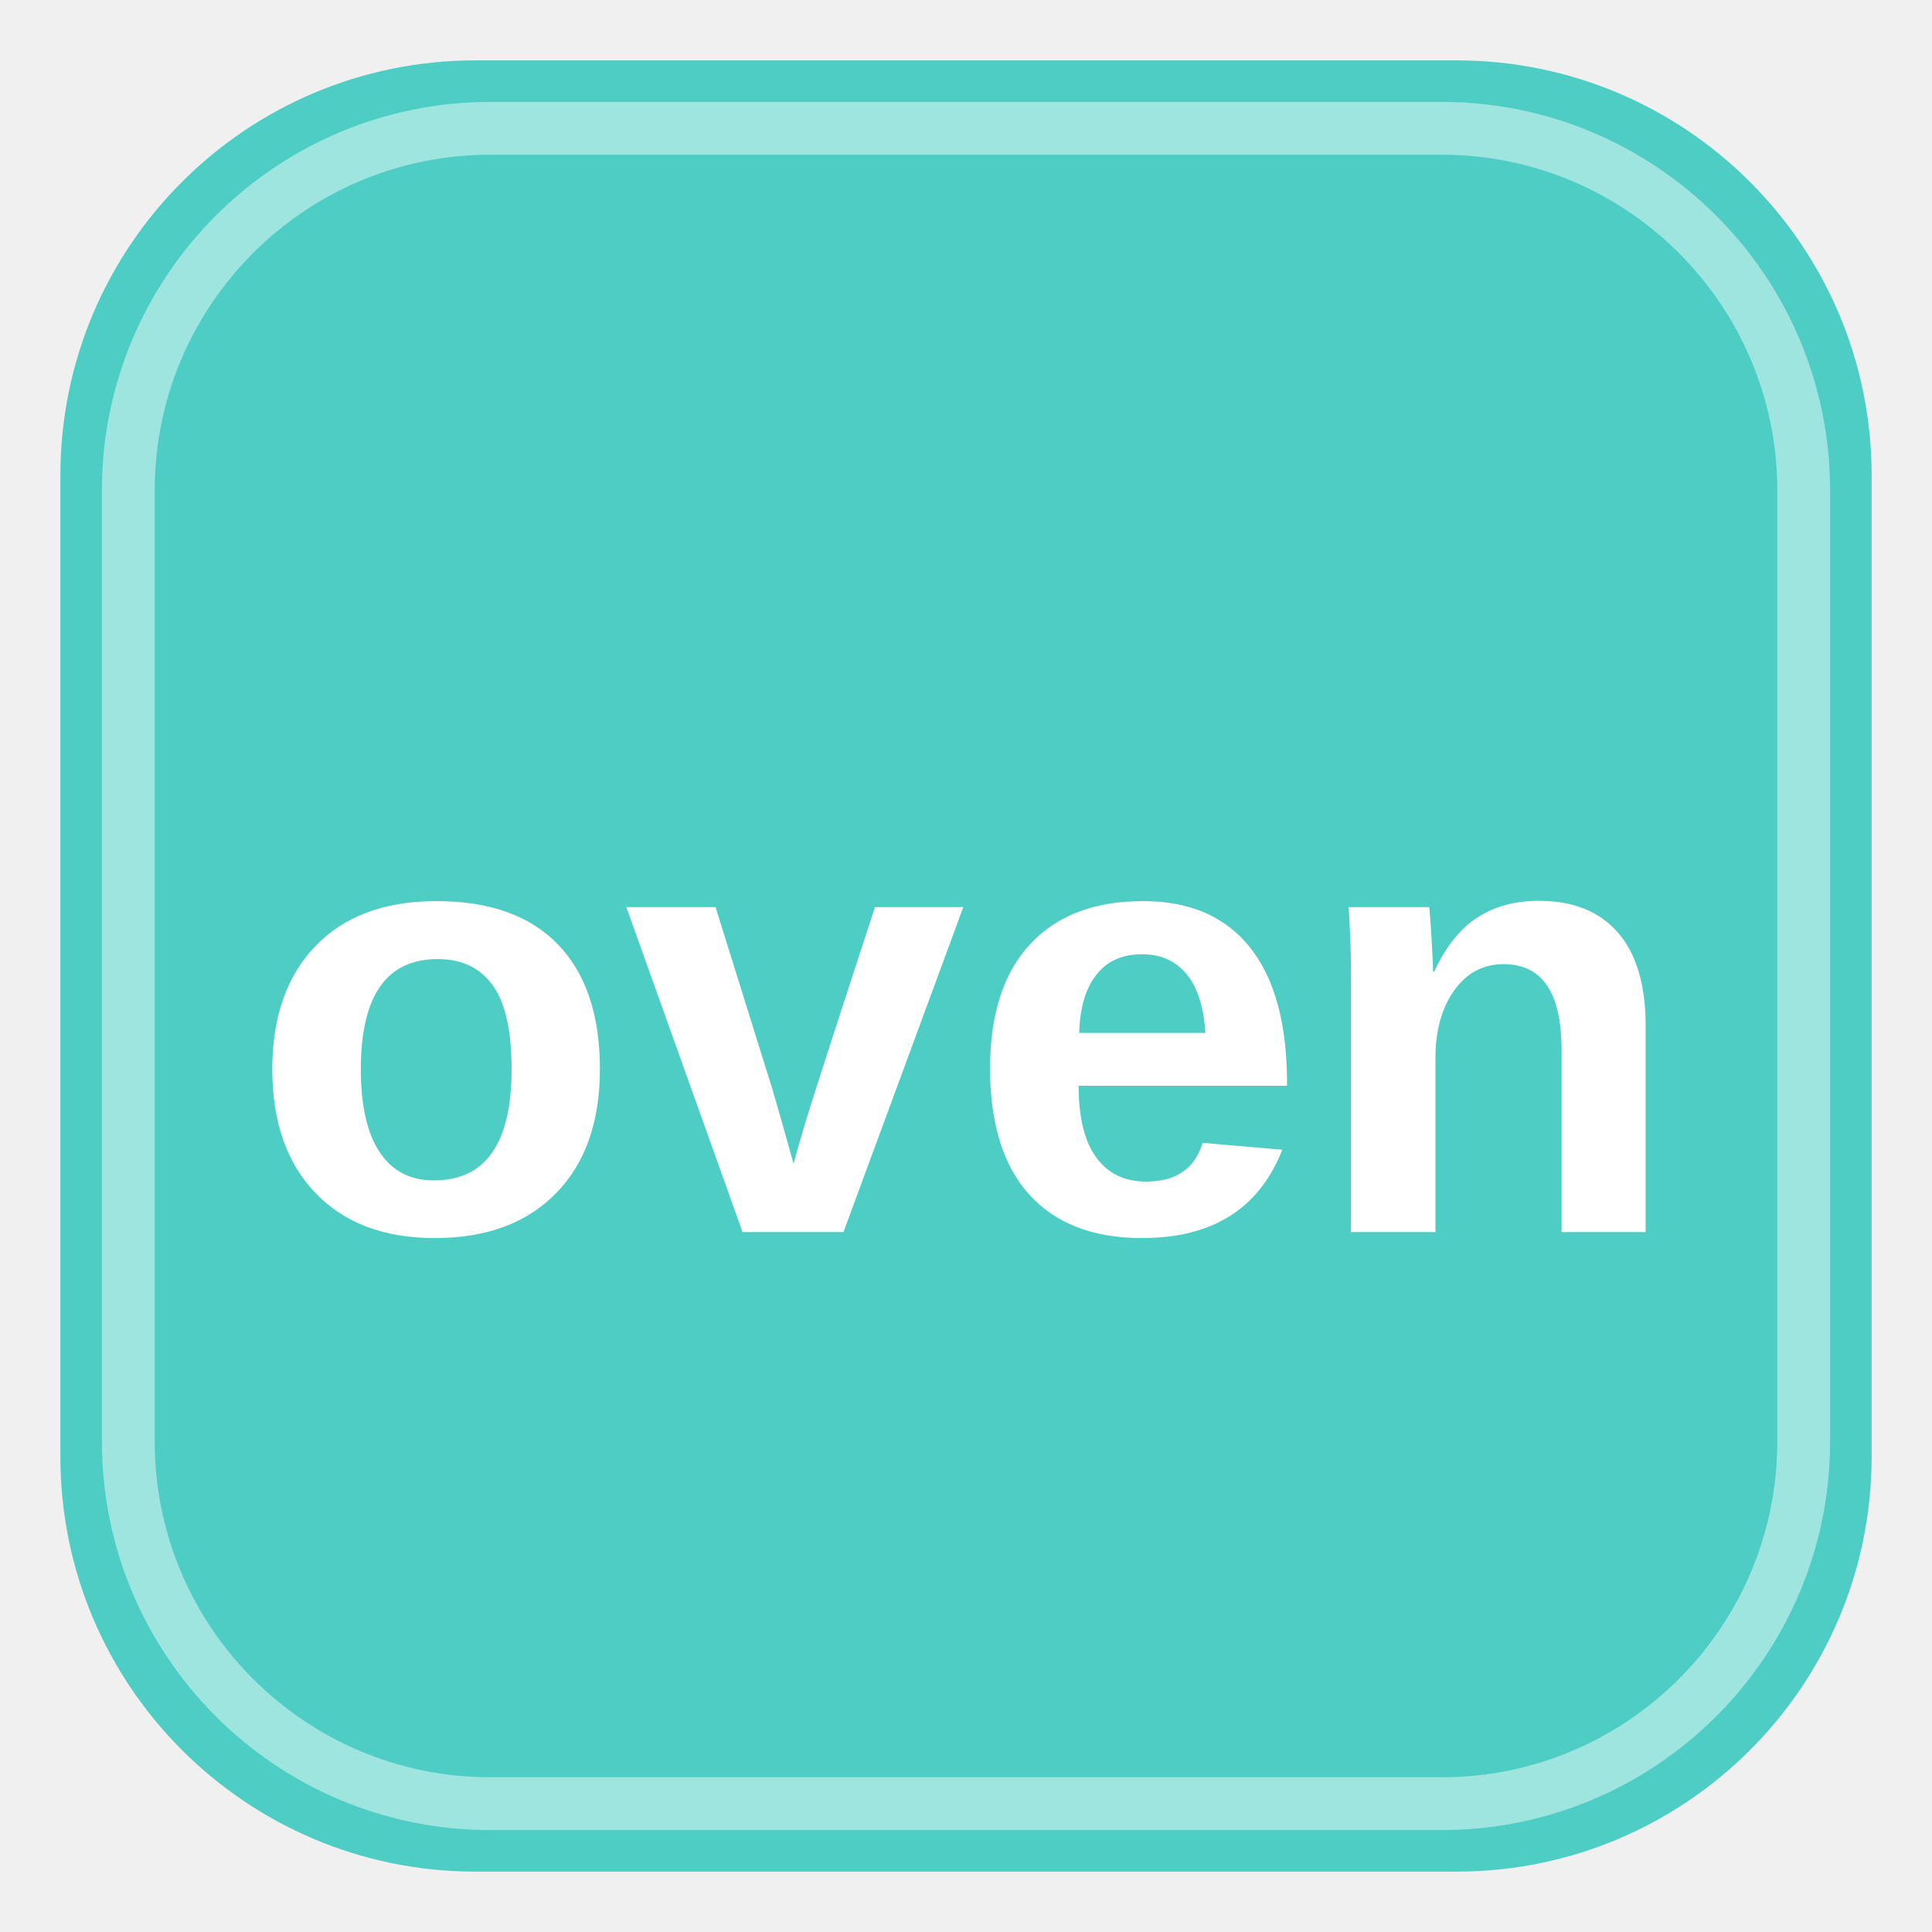
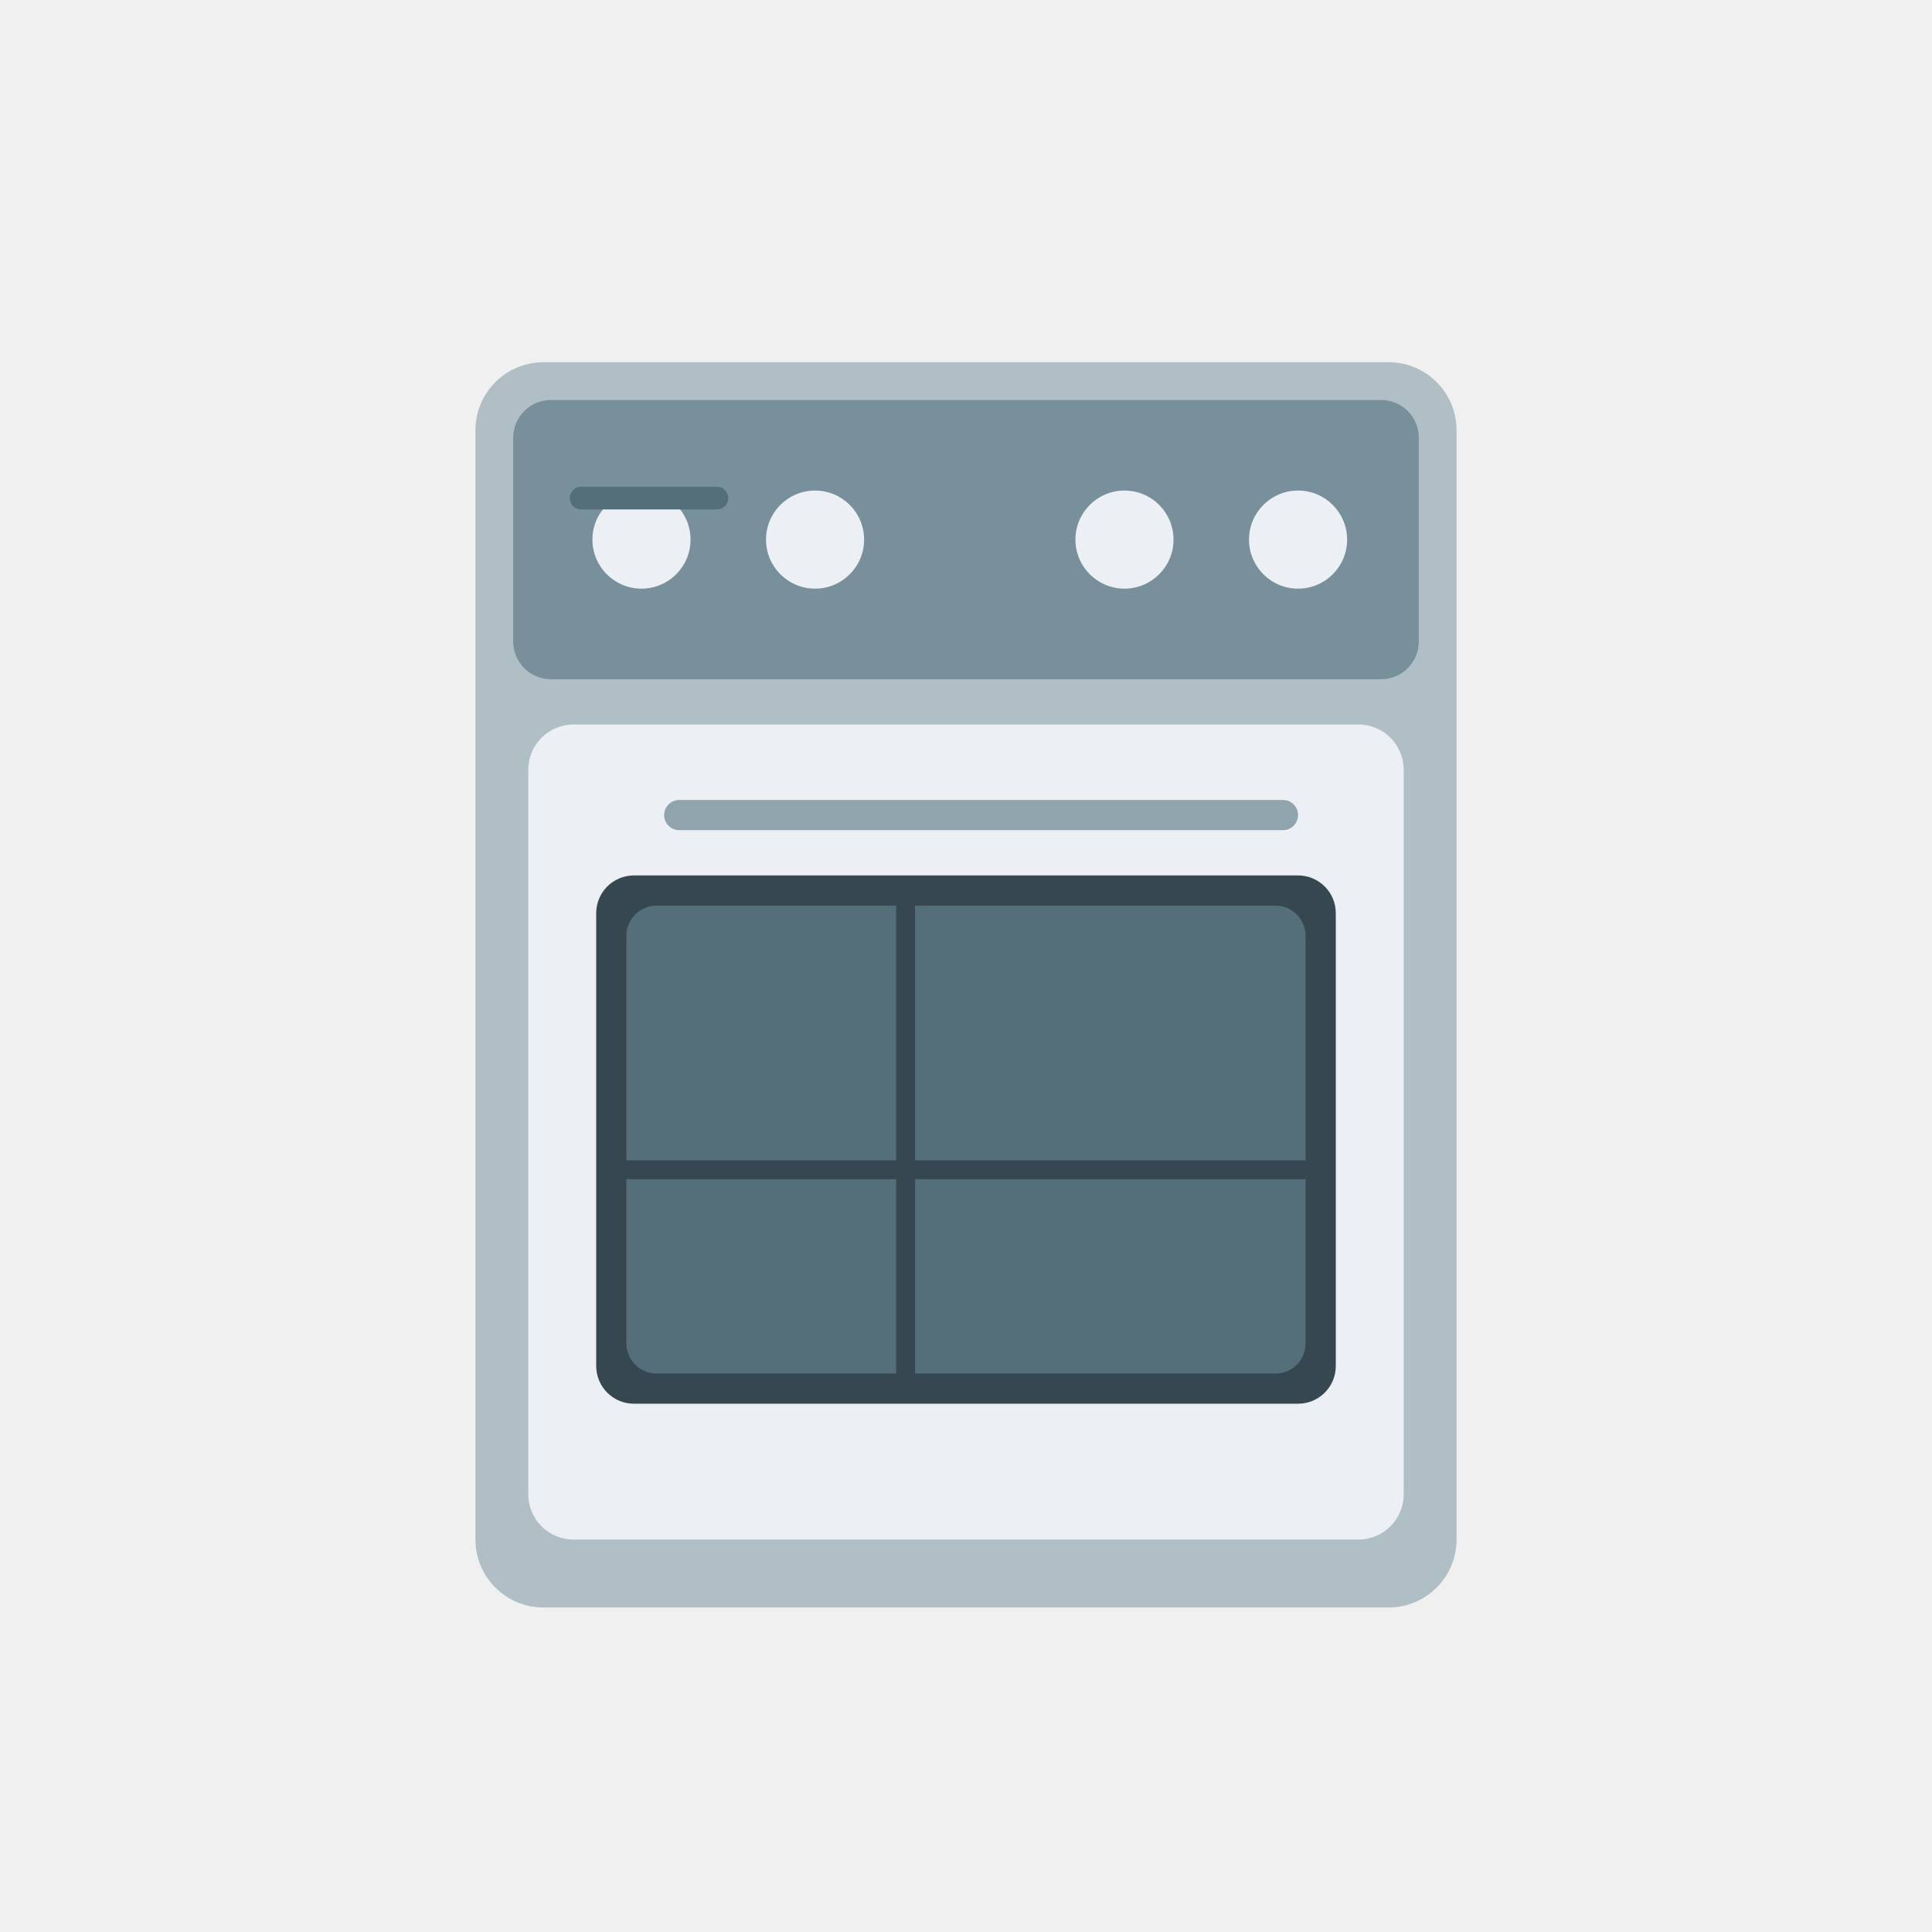
<svg xmlns="http://www.w3.org/2000/svg" width="512" height="512" viewBox="0 0 512 512">
-   <rect x="16" y="16" width="480" height="480" rx="110" fill="#4ECDC4" />
-   <rect x="34" y="34" width="444" height="444" rx="96" fill="none" stroke="rgba(255,255,255,0.45)" stroke-width="14" />
-   <text x="256" y="270" font-family="Arial, Helvetica, sans-serif" font-weight="bold" font-size="163" fill="#FFFFFF" text-anchor="middle" dominant-baseline="central">oven</text>
+   <rect x="126" y="96" width="260" height="330" rx="18" fill="#B0BEC5" />
+   <rect x="136" y="106" width="240" height="74" rx="10" fill="#78909C" />
+   <circle cx="170" cy="143" r="13" fill="#ECEFF3" />
+   <circle cx="216" cy="143" r="13" fill="#ECEFF3" />
+   <circle cx="298" cy="143" r="13" fill="#ECEFF3" />
+   <circle cx="344" cy="143" r="13" fill="#ECEFF3" />
+   <path d="M154 132 L190 132" stroke="#546E7A" stroke-width="6" fill="none" stroke-linecap="round" stroke-linejoin="round" opacity="1" />
+   <rect x="140" y="192" width="232" height="216" rx="12" fill="#ECEFF3" />
+   <rect x="158" y="232" width="196" height="140" rx="10" fill="#37474F" />
+   <rect x="166" y="240" width="180" height="124" rx="8" fill="#546E7A" />
+   <path d="M180 216 L340 216" stroke="#90A4AE" stroke-width="8" fill="none" stroke-linecap="round" stroke-linejoin="round" opacity="1" />
+   <path d="M240 240 L240 364" stroke="#37474F" stroke-width="5" fill="none" stroke-linecap="round" stroke-linejoin="round" opacity="1" />
+   <path d="M166 310 L348 310" stroke="#37474F" stroke-width="5" fill="none" stroke-linecap="round" stroke-linejoin="round" opacity="1" />
</svg>
